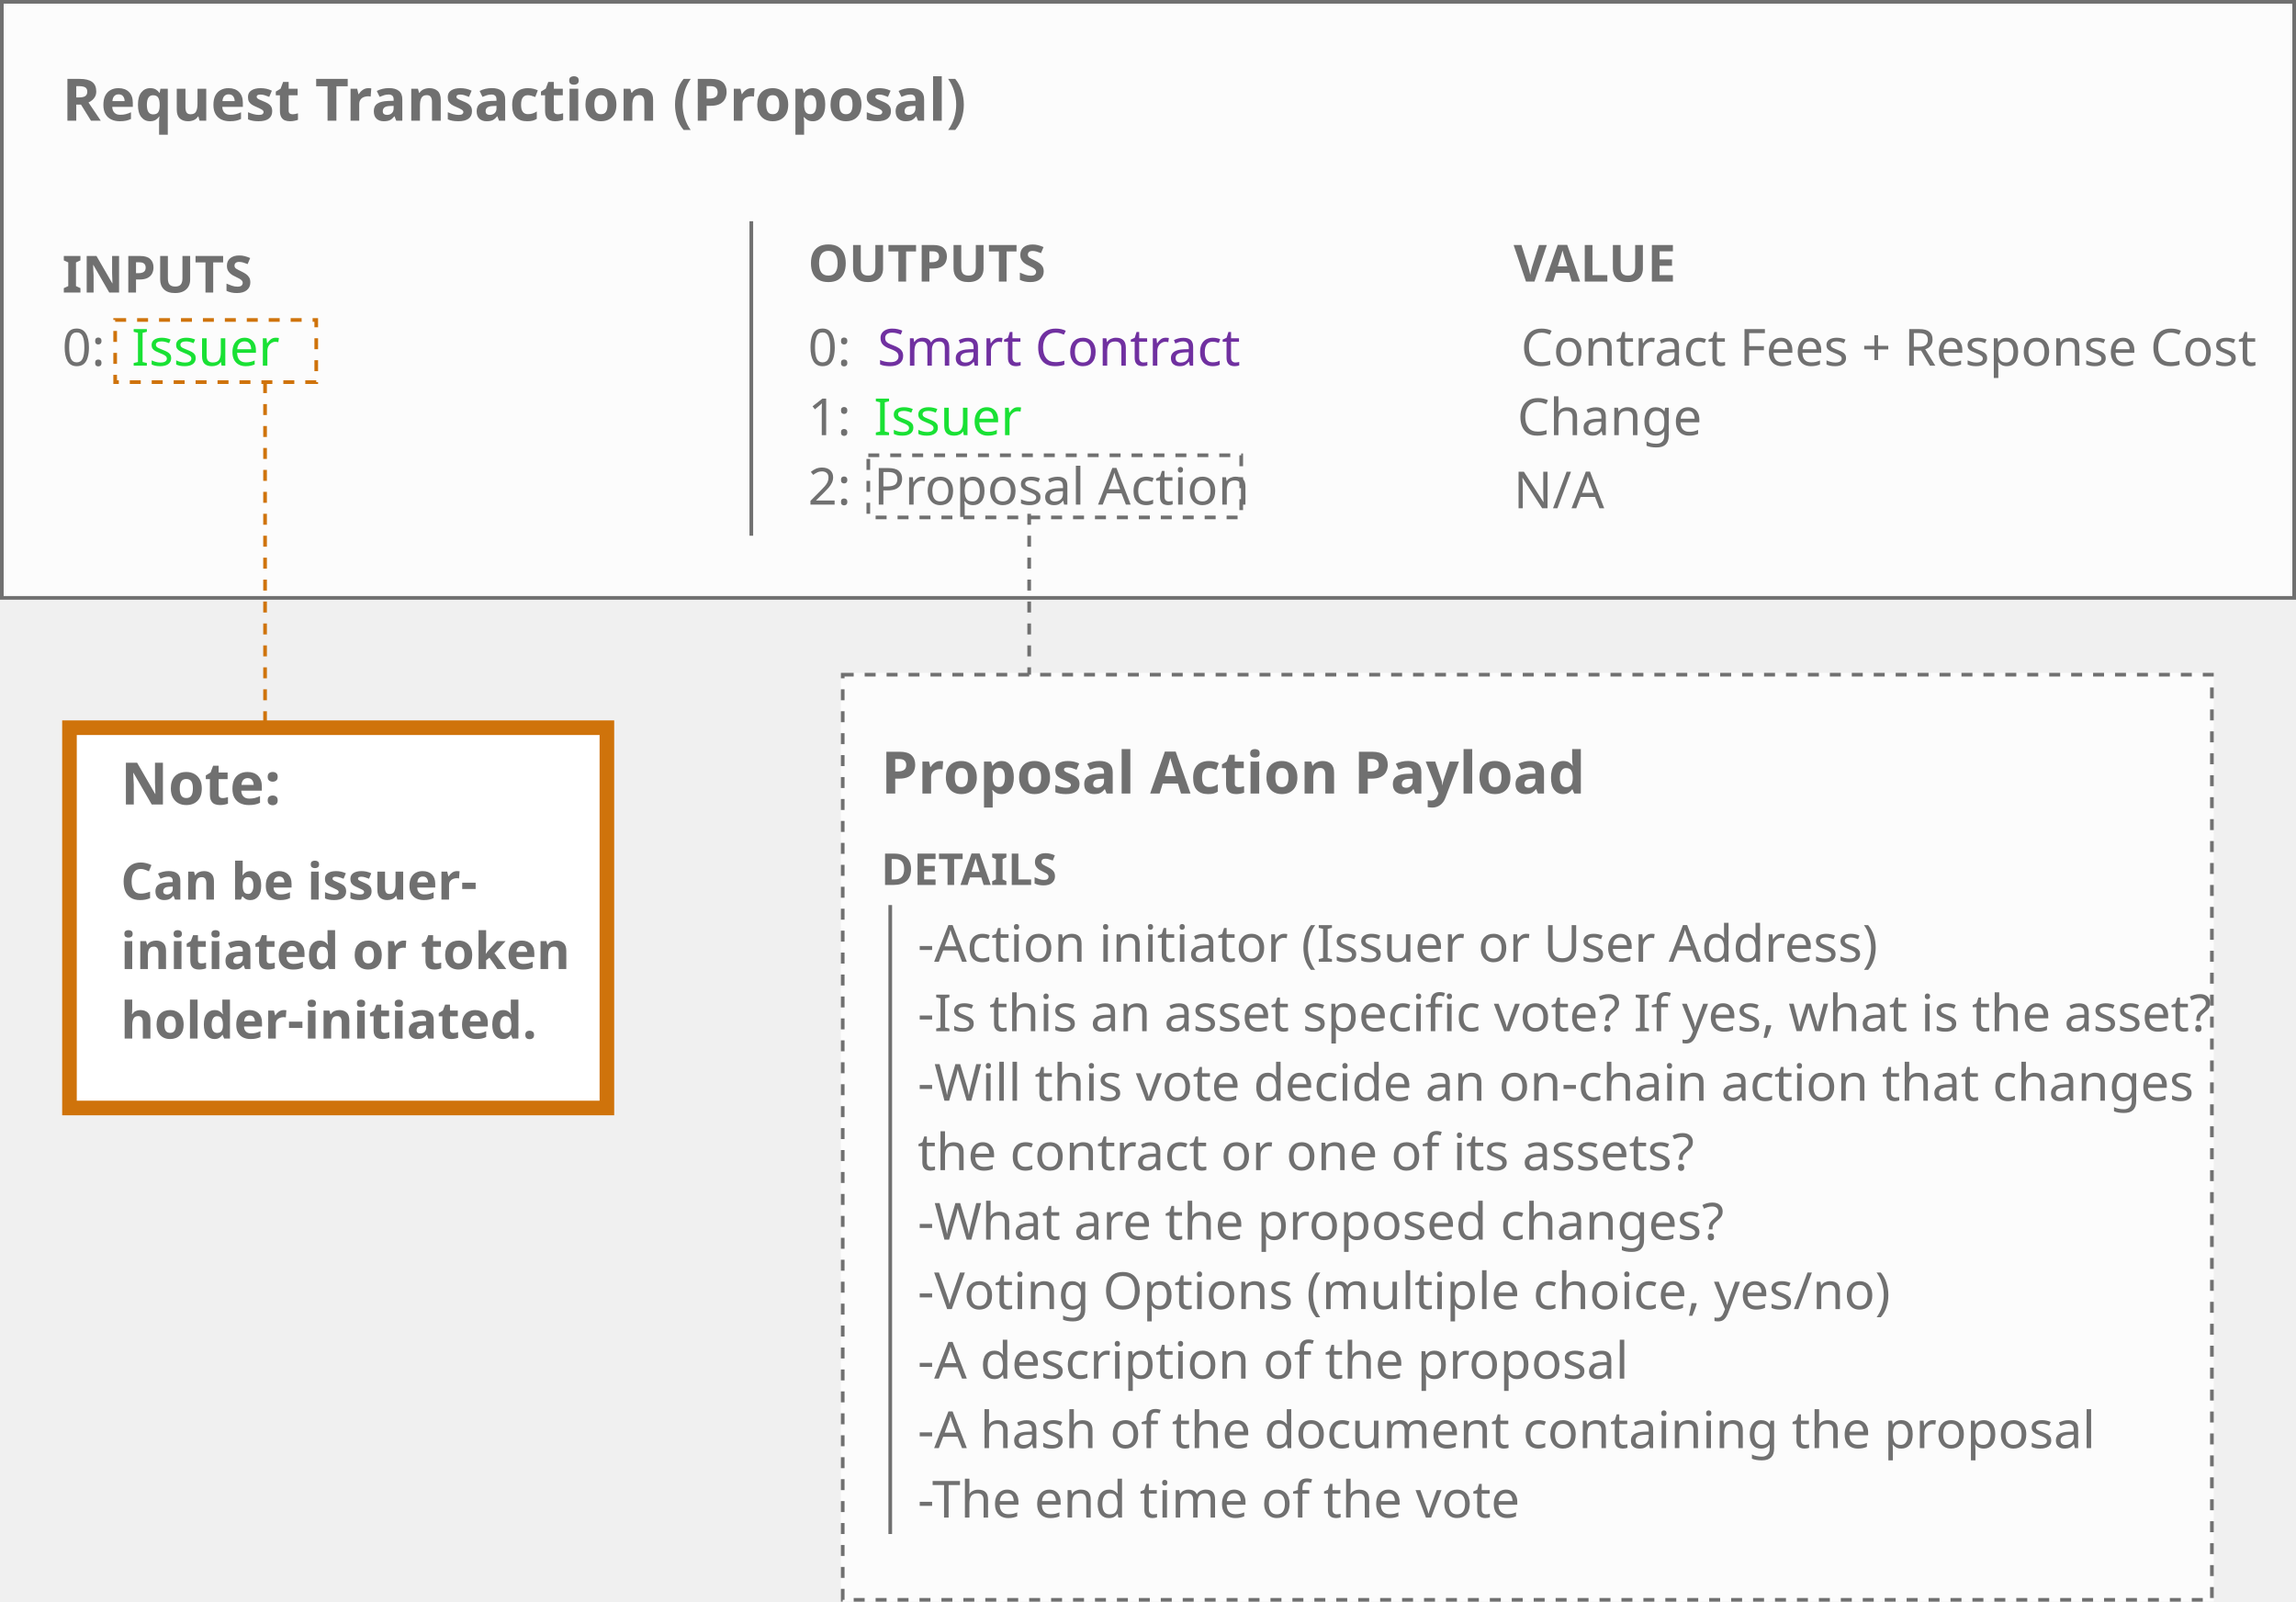
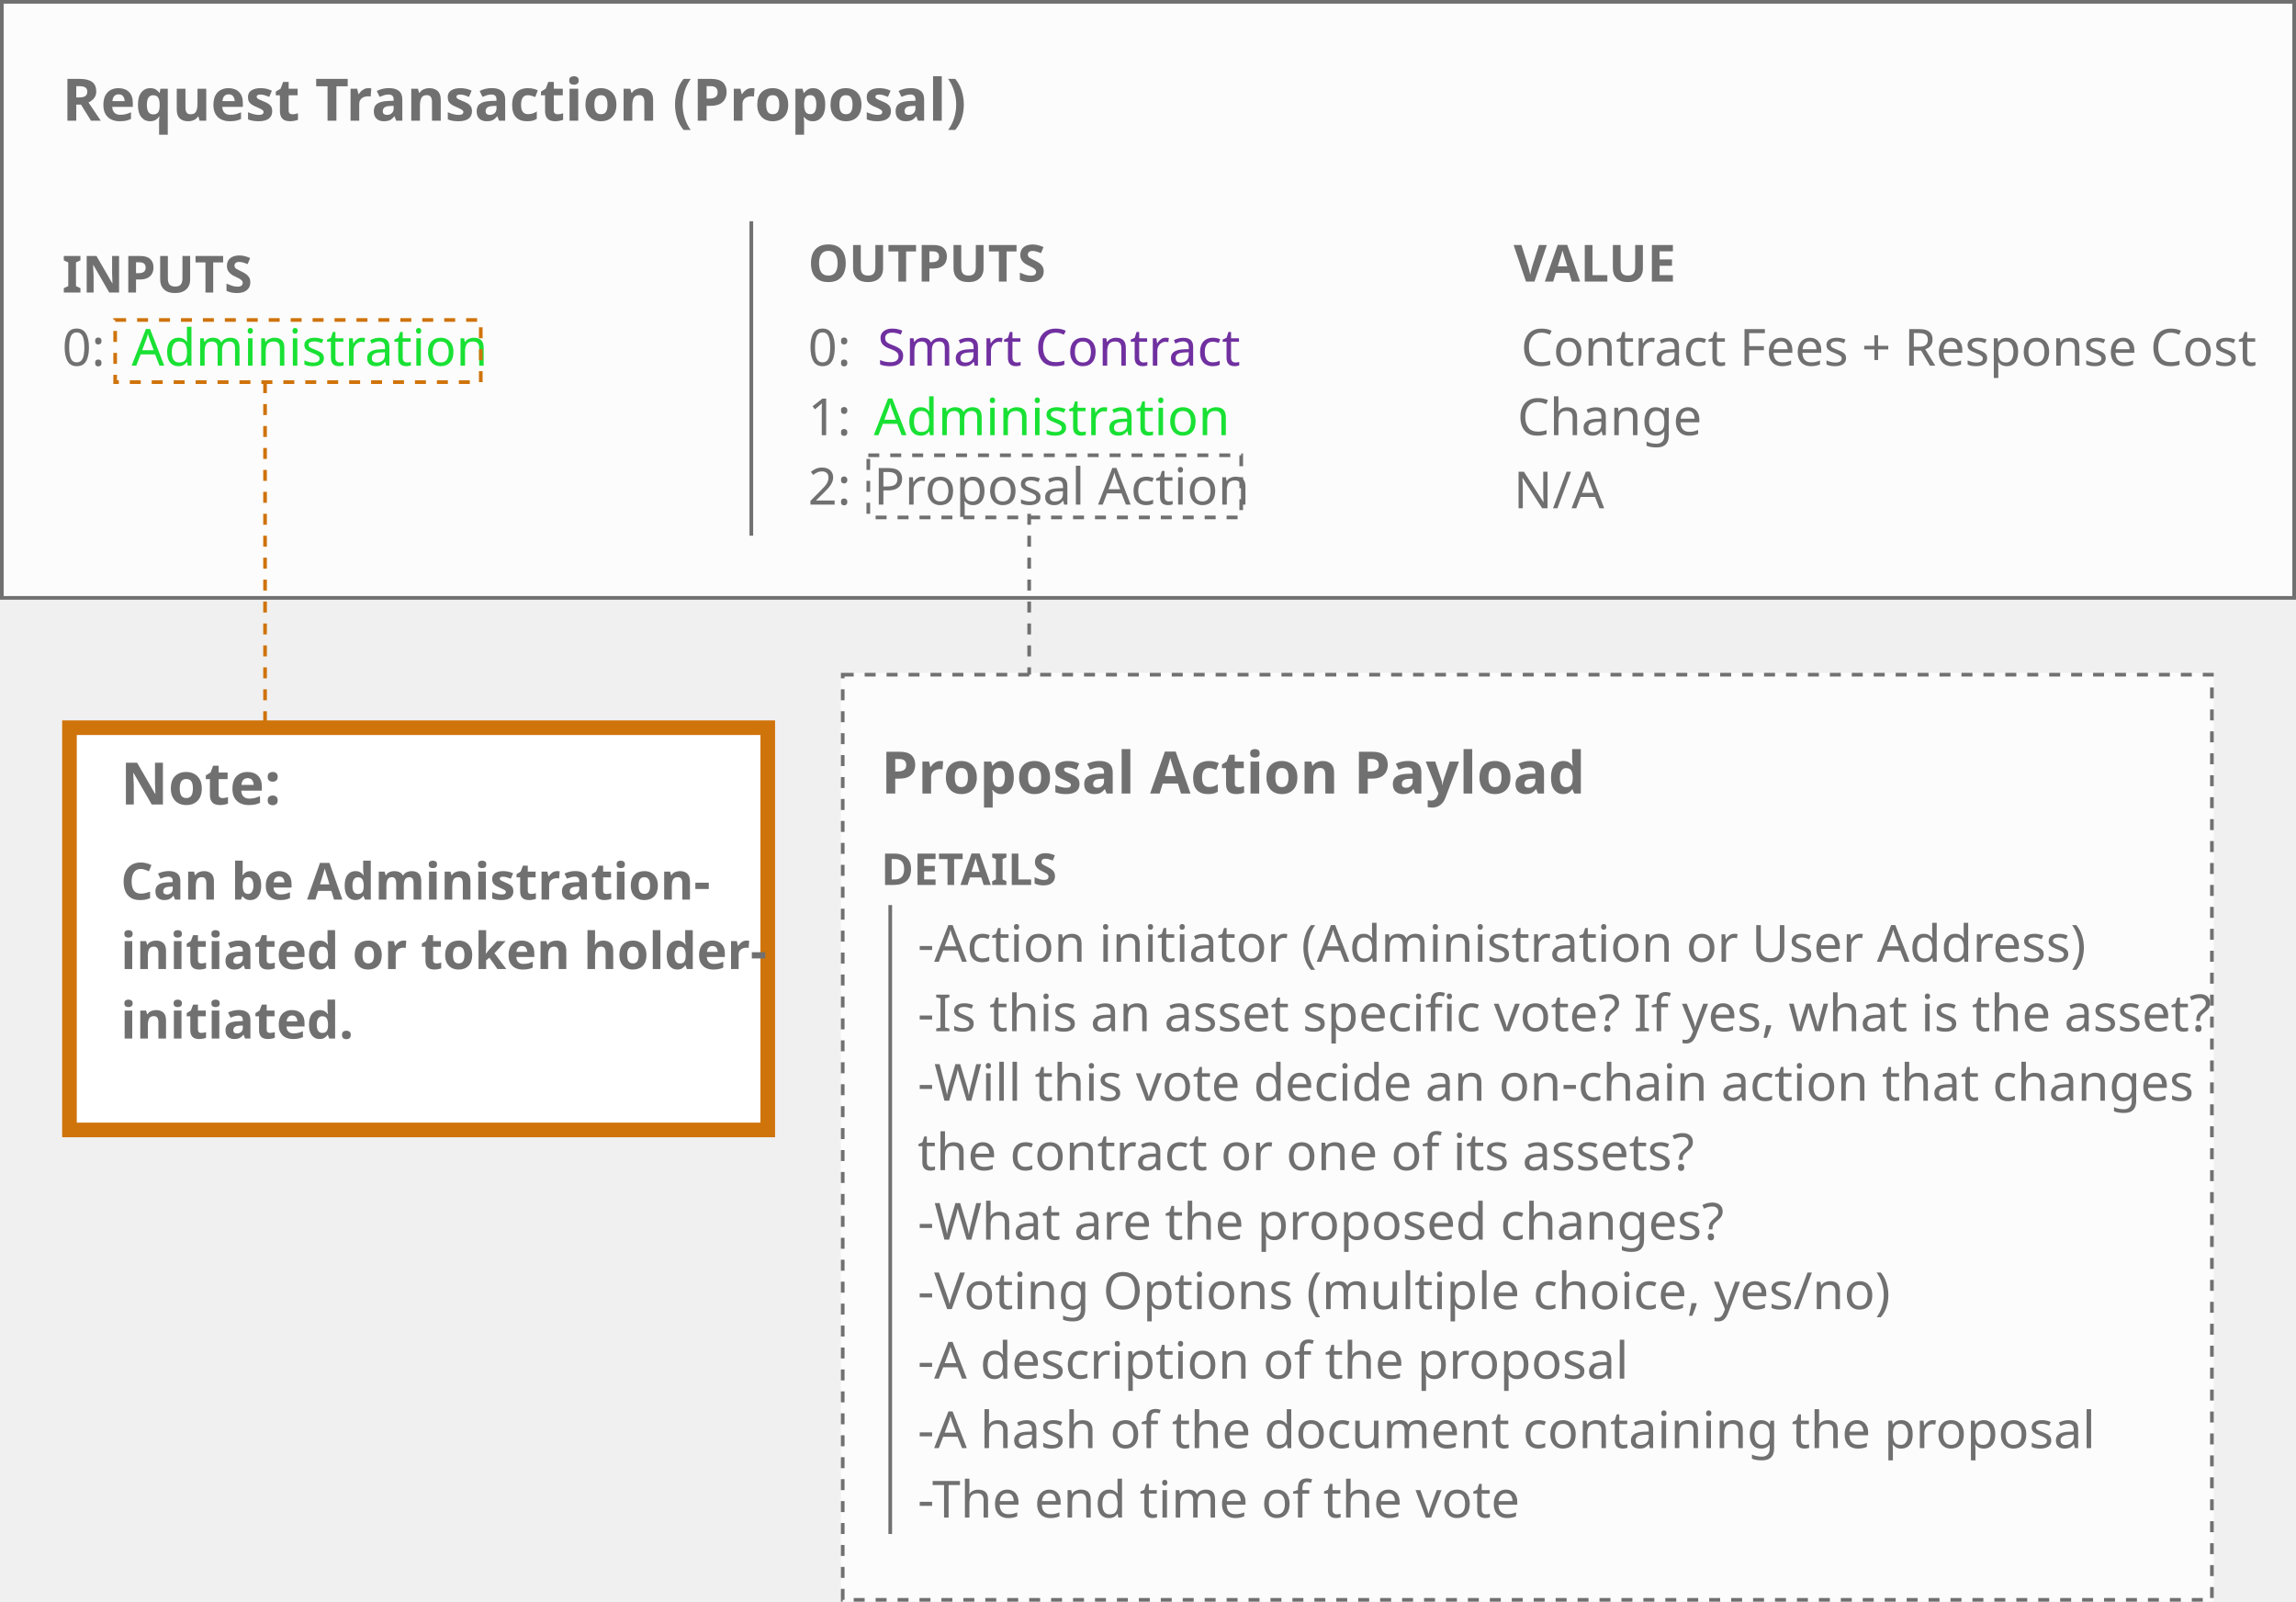
<svg xmlns="http://www.w3.org/2000/svg" width="628" height="438" viewBox="0 0 628 438">
  <g id="proposal-action" transform="translate(-932 5718)">
    <g id="Rectangle_261" data-name="Rectangle 261" transform="translate(932 -5718)" fill="#fcfcfc" stroke="#707070" stroke-width="1">
      <rect width="628" height="164" stroke="none" />
      <rect x="0.5" y="0.5" width="627" height="163" fill="none" />
    </g>
-     <text id="Issuer" transform="translate(968 -5618)" fill="#19e134" font-size="14" font-family="SegoeUI, Segoe UI">
-       <tspan x="0" y="0">Issuer</tspan>
+     <text id="Administration" transform="translate(968 -5618)" fill="#19e134" font-size="14" font-family="SegoeUI, Segoe UI">
+       <tspan x="0" y="0">Administration</tspan>
    </text>
    <text id="Request_Transaction_Proposal_" data-name="Request Transaction (Proposal)" transform="translate(949 -5685)" fill="#707070" font-size="16" font-family="SegoeUI-Semibold, Segoe UI" font-weight="600">
      <tspan x="0" y="0">Request Transaction (Proposal)</tspan>
    </text>
    <line id="Line_318" data-name="Line 318" y2="86" transform="translate(1137.5 -5657.5)" fill="none" stroke="#707070" stroke-width="1" />
    <text id="INPUTS" transform="translate(949 -5653)" fill="#707070" font-size="14" font-family="SegoeUI-Bold, Segoe UI" font-weight="700">
      <tspan x="0" y="15">INPUTS</tspan>
    </text>
    <text id="OUTPUTS_" data-name="OUTPUTS " transform="translate(1153 -5656)" fill="#707070" font-size="14" font-family="SegoeUI-Bold, Segoe UI" font-weight="700">
      <tspan x="0" y="15">OUTPUTS </tspan>
    </text>
    <text id="_0:_" data-name="0: " transform="translate(949 -5618)" fill="#707070" font-size="14" font-family="SegoeUI, Segoe UI">
      <tspan x="0" y="0">0: </tspan>
    </text>
    <text id="VALUE" transform="translate(1346 -5656)" fill="#707070" font-size="14" font-family="SegoeUI-Bold, Segoe UI" font-weight="700">
      <tspan x="0" y="15">VALUE</tspan>
    </text>
    <text id="_0:_2" data-name="0: " transform="translate(1153 -5618)" fill="#707070" font-size="14" font-family="SegoeUI, Segoe UI">
      <tspan x="0" y="0">0: </tspan>
    </text>
    <text id="Smart_Contract" data-name="Smart Contract" transform="translate(1172 -5618)" fill="#7030a0" font-size="14" font-family="SegoeUI, Segoe UI">
      <tspan x="0" y="0">Smart Contract</tspan>
    </text>
    <text id="Contract_Fees_Response_Cost_" data-name="Contract Fees + Response Cost " transform="translate(1348 -5618)" fill="#707070" font-size="14" font-family="SegoeUI, Segoe UI">
      <tspan x="0" y="0">Contract Fees + Response Cost </tspan>
    </text>
    <g id="Rectangle_262" data-name="Rectangle 262" transform="translate(1169 -5594)" fill="none" stroke="#707070" stroke-width="1" stroke-dasharray="3">
      <rect width="103" height="18" stroke="none" />
      <rect x="0.5" y="0.5" width="102" height="17" fill="none" />
    </g>
    <text id="_2:_" data-name="2: " transform="translate(1153 -5580)" fill="#707070" font-size="14" font-family="SegoeUI, Segoe UI">
      <tspan x="0" y="0">2: </tspan>
    </text>
    <text id="Proposal_Action" data-name="Proposal Action" transform="translate(1171 -5580)" fill="#707070" font-size="14" font-family="SegoeUI, Segoe UI">
      <tspan x="0" y="0">Proposal Action</tspan>
    </text>
    <text id="Change" transform="translate(1347 -5599)" fill="#707070" font-size="14" font-family="SegoeUI, Segoe UI">
      <tspan x="0" y="0">Change</tspan>
    </text>
    <g id="Rectangle_263" data-name="Rectangle 263" transform="translate(1162 -5534)" fill="#fcfcfc" stroke="#707070" stroke-width="1" stroke-dasharray="3">
      <rect width="375.499" height="254" stroke="none" />
      <rect x="0.5" y="0.5" width="374.499" height="253" fill="none" />
    </g>
    <text id="Proposal_Action_Payload" data-name="Proposal Action Payload" transform="translate(1173 -5501)" fill="#707070" font-size="16" font-family="SegoeUI-Semibold, Segoe UI" font-weight="600">
      <tspan x="0" y="0">Proposal Action Payload</tspan>
    </text>
    <line id="Line_319" data-name="Line 319" y2="44" transform="translate(1213.5 -5577.5)" fill="none" stroke="#707070" stroke-width="1" stroke-dasharray="3" />
    <text id="N_A" data-name="N/A" transform="translate(1346 -5579)" fill="#707070" font-size="14" font-family="SegoeUI, Segoe UI">
      <tspan x="0" y="0">N/A</tspan>
    </text>
    <line id="Line_320" data-name="Line 320" y2="172" transform="translate(1175.5 -5470.5)" fill="none" stroke="#707070" stroke-width="1" />
    <text id="DETAILS" transform="translate(1173 -5489)" fill="#707070" font-size="12" font-family="SegoeUI-Bold, Segoe UI" font-weight="700">
      <tspan x="0" y="13">DETAILS</tspan>
    </text>
-     <text id="_-Action_initiator_Issuer_or_User_Address_-Is_this_an_asset_specific_vote_If_yes_what_is_the_asset_-Will_this_vote_decide_an_on-chain_action_that_changes_the_contract_or_one_of_its_assets_-What_are_the_proposed_changes_-Voting_Options_multiple_choic" data-name="-Action initiator (Issuer or User Address) -Is this an asset specific vote? If yes, what is the asset? -Will this vote decide an on-chain action that changesthe contract or one of its assets? -What are the proposed changes? -Voting Options (multiple choic" transform="translate(1183 -5455)" fill="#707070" font-size="14" font-family="SegoeUI, Segoe UI">
-       <tspan x="0" y="0">-Action initiator (Issuer or User Address)</tspan>
+     <text id="_-Action_initiator_Administration_or_User_Address_-Is_this_an_asset_specific_vote_If_yes_what_is_the_asset_-Will_this_vote_decide_an_on-chain_action_that_changes_the_contract_or_one_of_its_assets_-What_are_the_proposed_changes_-Voting_Options_multip" data-name="-Action initiator (Administration or User Address) -Is this an asset specific vote? If yes, what is the asset? -Will this vote decide an on-chain action that changesthe contract or one of its assets? -What are the proposed changes? -Voting Options (multip" transform="translate(1183 -5455)" fill="#707070" font-size="14" font-family="SegoeUI, Segoe UI">
+       <tspan x="0" y="0">-Action initiator (Administration or User Address)</tspan>
      <tspan x="0" y="19">-Is this an asset specific vote? If yes, what is the asset?</tspan>
      <tspan x="0" y="38">-Will this vote decide an on-chain action that changes</tspan>
      <tspan x="0" y="57">the contract or one of its assets?</tspan>
      <tspan x="0" y="76">-What are the proposed changes?</tspan>
      <tspan x="0" y="95">-Voting Options (multiple choice, yes/no)</tspan>
      <tspan x="0" y="114">-A description of the proposal</tspan>
      <tspan x="0" y="133">-A hash of the document containing the proposal</tspan>
      <tspan x="0" y="152">-The end time of the vote</tspan>
    </text>
    <g id="Rectangle_268" data-name="Rectangle 268" transform="translate(949 -5521)" fill="#fff" stroke="#cf730b" stroke-width="4">
-       <rect width="151" height="108" stroke="none" />
-       <rect x="2" y="2" width="147" height="104" fill="none" />
+       <rect width="195" height="114" stroke="none" />
+       <rect x="2" y="2" width="191" height="110" fill="none" />
    </g>
    <text id="Note:" transform="translate(965 -5515)" fill="#707070" font-size="16" font-family="SegoeUI-Semibold, Segoe UI" font-weight="600">
      <tspan x="0" y="17">Note:</tspan>
    </text>
-     <text id="Can_be_issuer-initiated_or_token_holder-initiated." data-name="Can be issuer-initiated or token holder-initiated." transform="translate(965 -5487)" fill="#707070" font-size="14" font-family="SegoeUI-Semibold, Segoe UI" font-weight="600">
-       <tspan x="0" y="15">Can be issuer-</tspan>
-       <tspan x="0" y="34">initiated or token </tspan>
-       <tspan x="0" y="53">holder-initiated.</tspan>
+     <text id="Can_be_Administration-initiated_or_token_holder-initiated." data-name="Can be Administration-initiated or token holder-initiated." transform="translate(965 -5487)" fill="#707070" font-size="14" font-family="SegoeUI-Semibold, Segoe UI" font-weight="600">
+       <tspan x="0" y="15">Can be Administration-</tspan>
+       <tspan x="0" y="34">initiated or token holder-</tspan>
+       <tspan x="0" y="53">initiated.</tspan>
    </text>
    <g id="Rectangle_269" data-name="Rectangle 269" transform="translate(963 -5631)" fill="none" stroke="#cf730b" stroke-width="1" stroke-dasharray="3">
-       <rect width="56" height="18" stroke="none" />
-       <rect x="0.5" y="0.5" width="55" height="17" fill="none" />
+       <rect width="101" height="18" stroke="none" />
+       <rect x="0.5" y="0.5" width="100" height="17" fill="none" />
    </g>
    <line id="Line_326" data-name="Line 326" y2="93" transform="translate(1004.5 -5613.5)" fill="none" stroke="#cf730b" stroke-width="1" stroke-dasharray="3" />
    <text id="_1:_" data-name="1: " transform="translate(1153 -5599)" fill="#707070" font-size="14" font-family="SegoeUI, Segoe UI">
      <tspan x="0" y="0">1: </tspan>
    </text>
-     <text id="Issuer-2" data-name="Issuer" transform="translate(1171 -5599)" fill="#19e134" font-size="14" font-family="SegoeUI, Segoe UI">
-       <tspan x="0" y="0">Issuer</tspan>
+     <text id="Administration-2" data-name="Administration" transform="translate(1171 -5599)" fill="#19e134" font-size="14" font-family="SegoeUI, Segoe UI">
+       <tspan x="0" y="0">Administration</tspan>
    </text>
  </g>
</svg>
